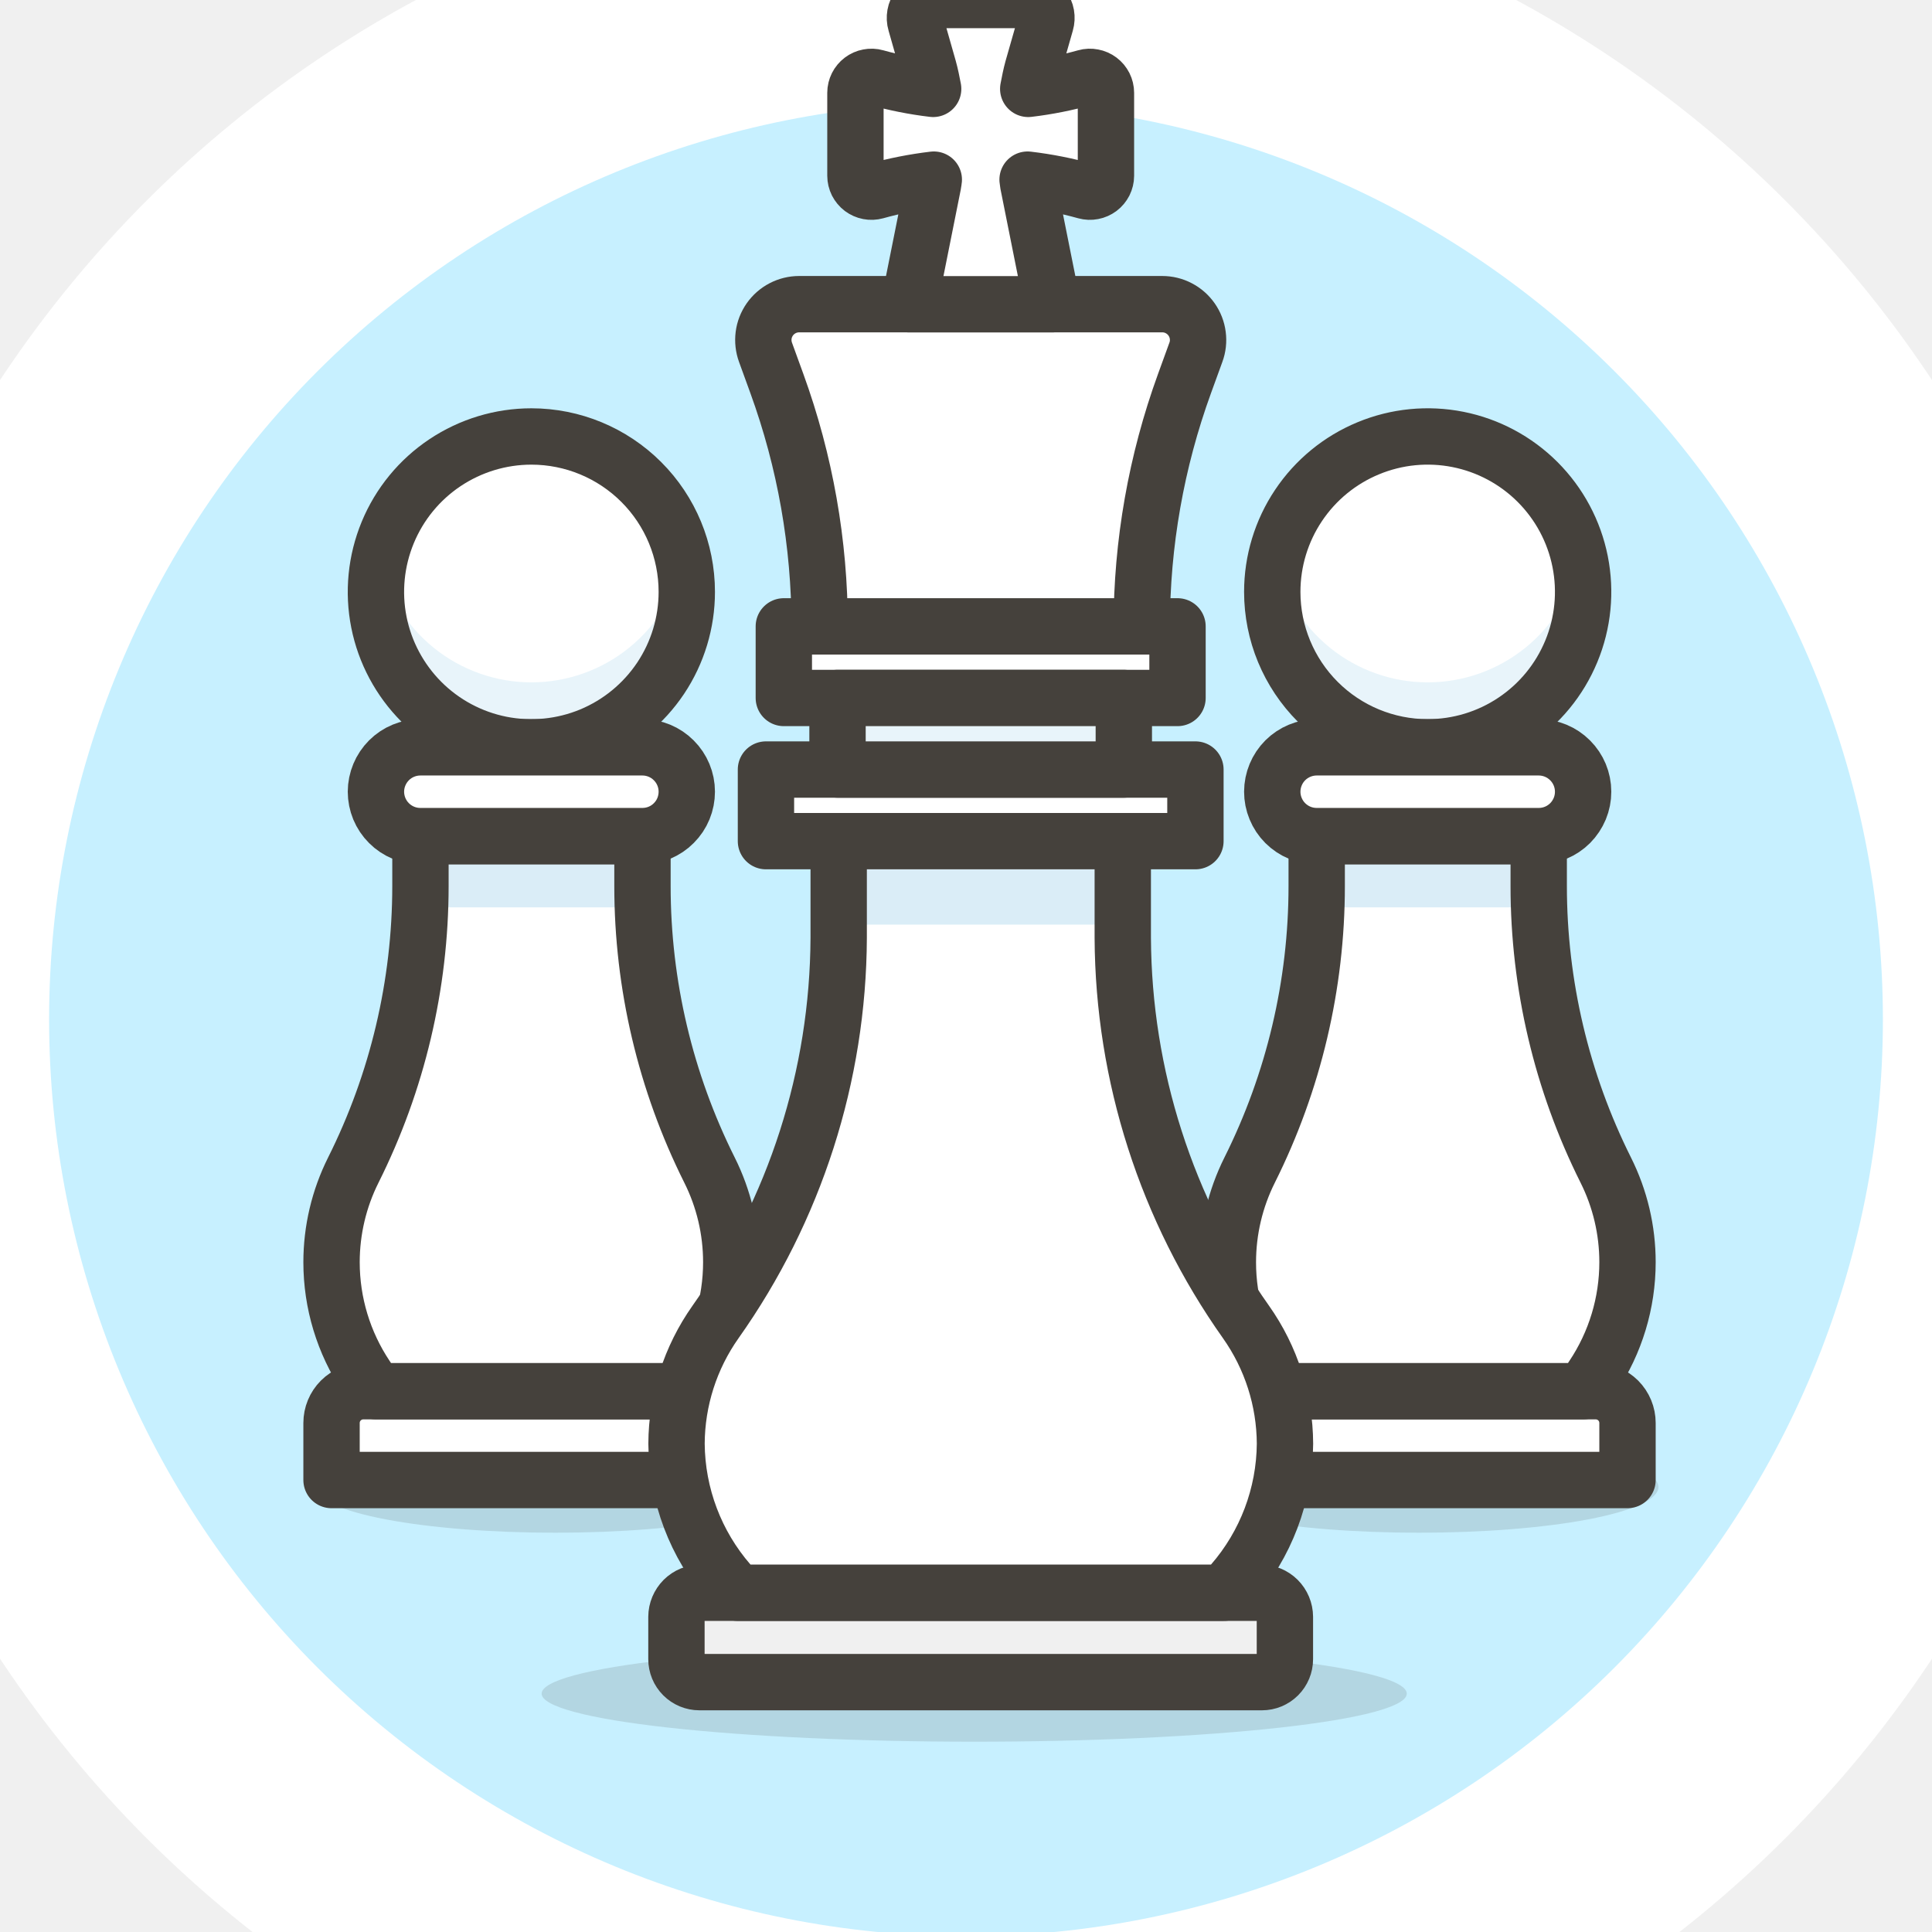
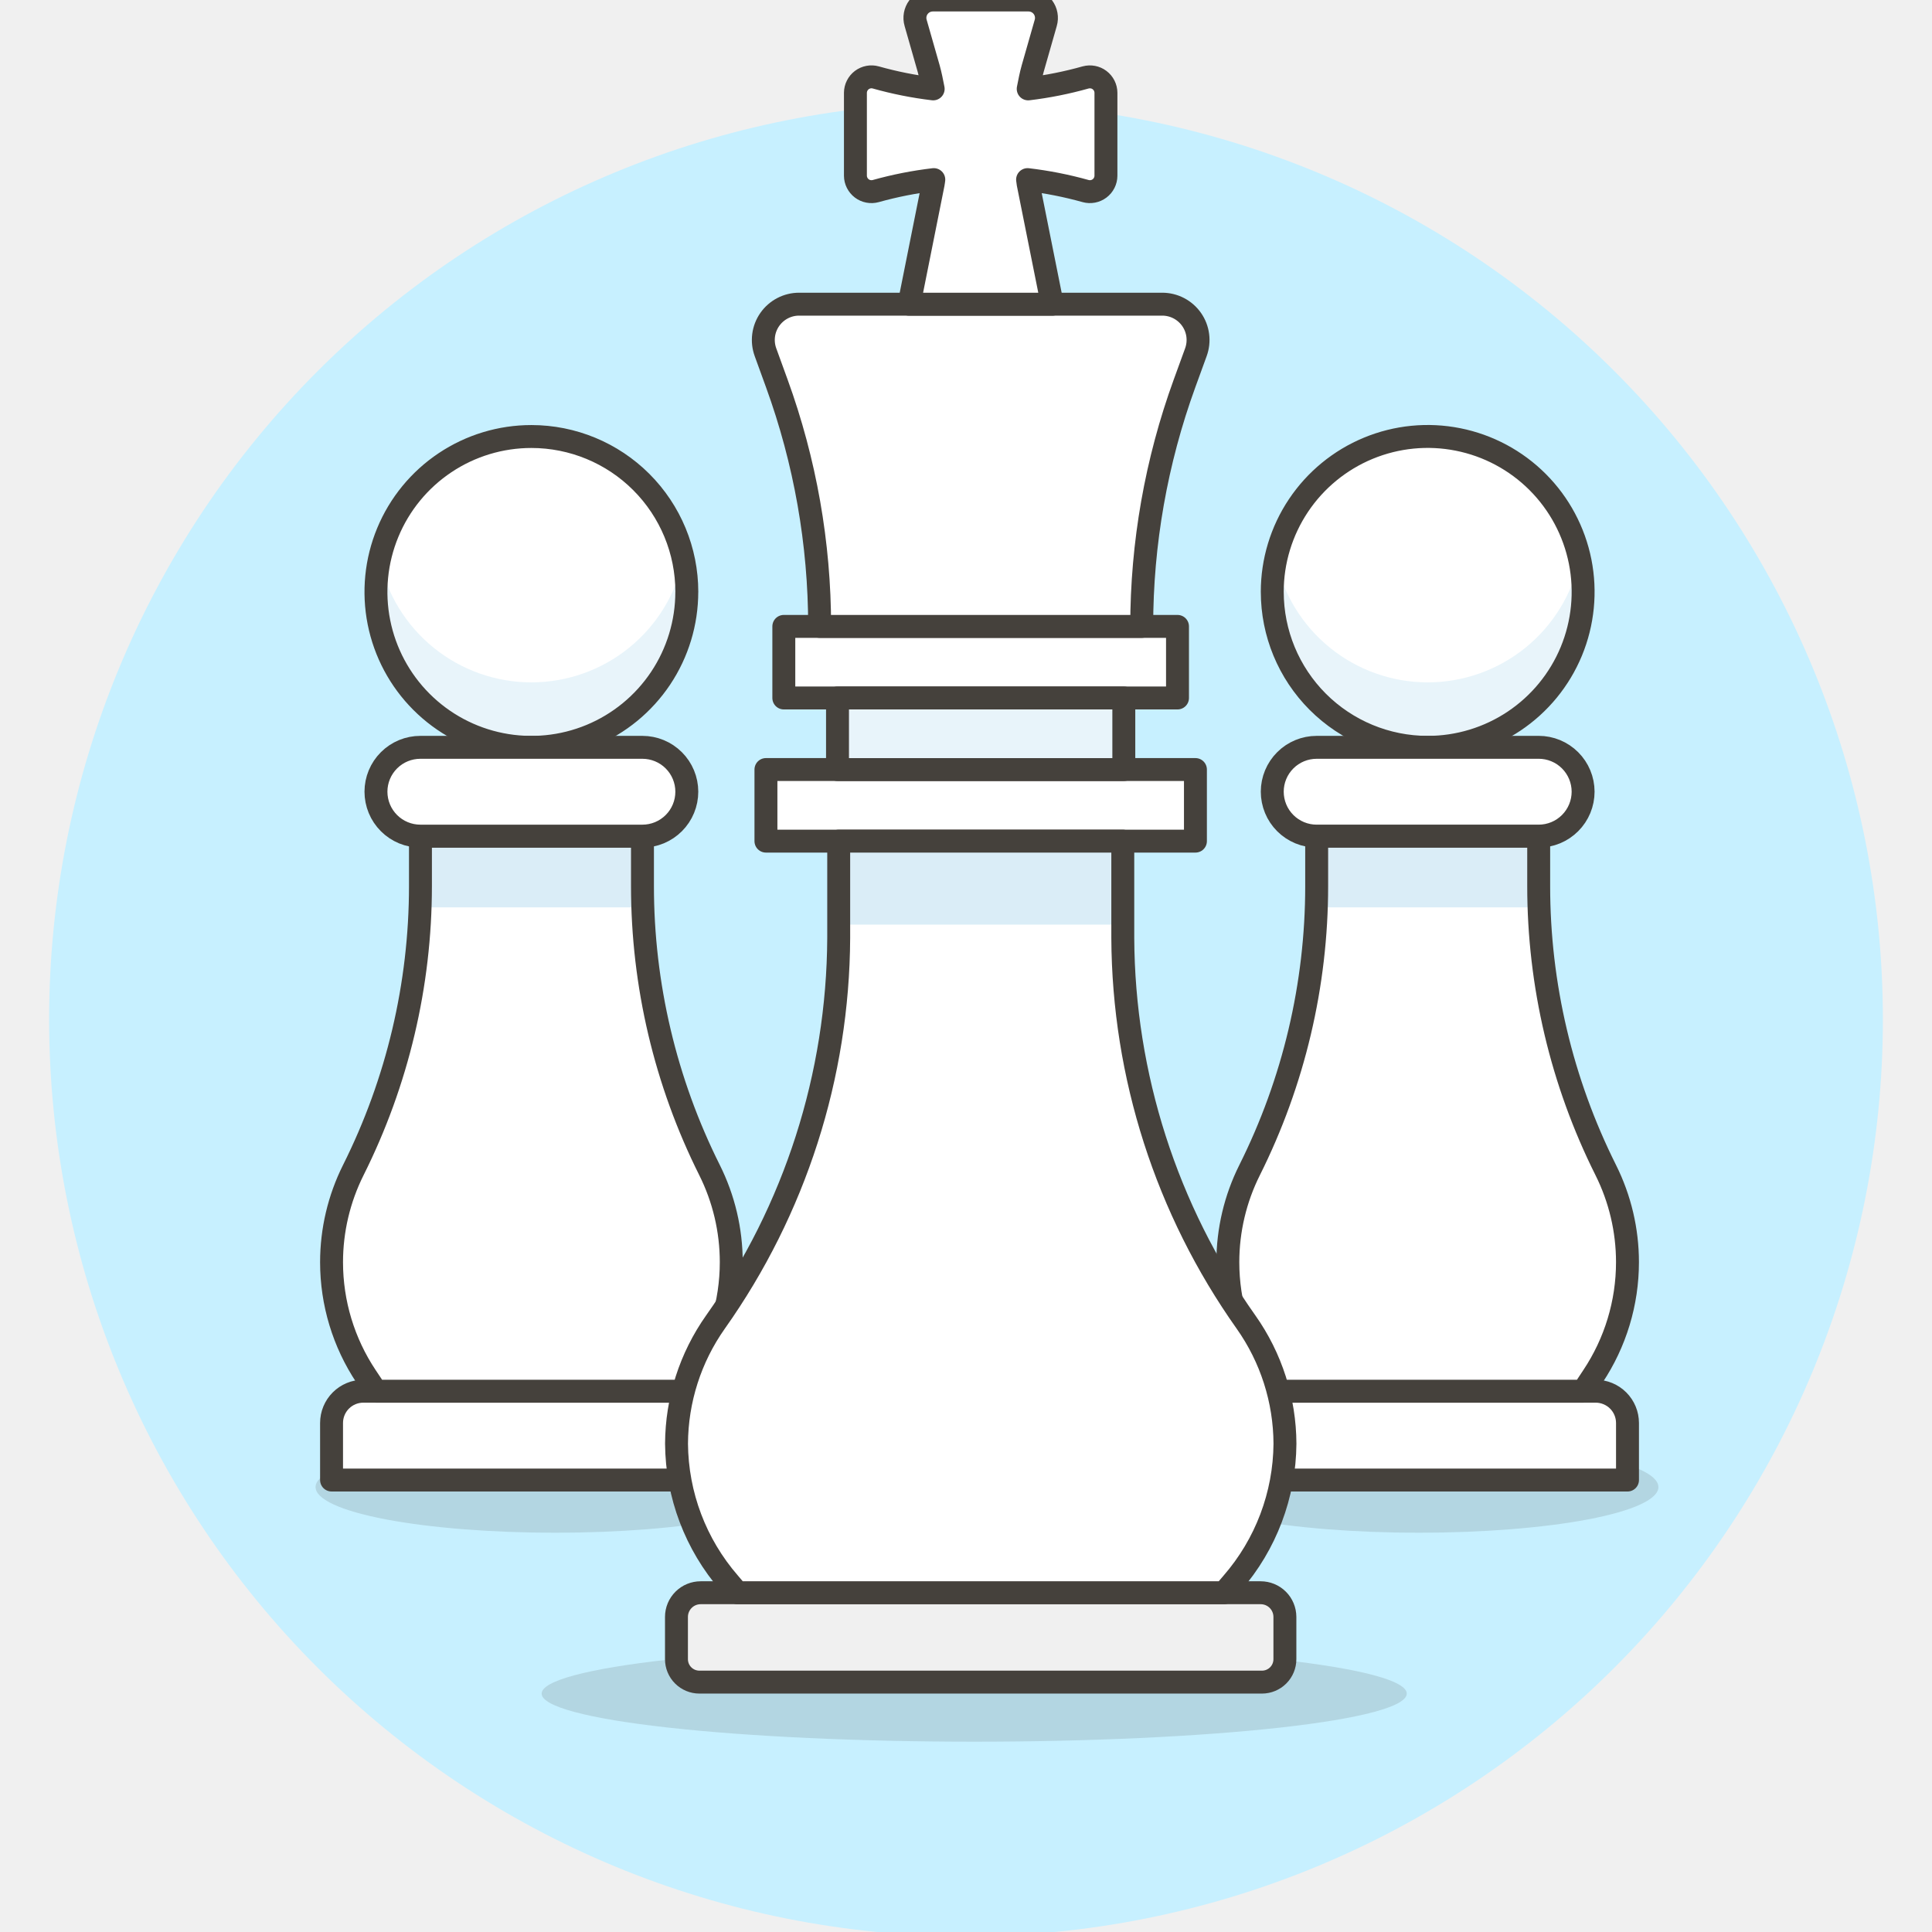
- <svg xmlns="http://www.w3.org/2000/svg" viewBox="0 0 48 48" fill="none">
+ <svg xmlns="http://www.w3.org/2000/svg" fill="none" viewBox="0 0 118 118">
+   <defs />
  <g clip-path="url(#clip0)">
-     <path d="M-1.78 25.327C-1.78 32.164 0.937 38.721 5.771 43.556C10.606 48.39 17.163 51.106 24 51.106C30.837 51.106 37.395 48.39 42.229 43.556C47.064 38.721 49.78 32.164 49.78 25.327C49.78 18.49 47.064 11.932 42.229 7.098C37.395 2.263 30.837 -0.453 24 -0.453C17.163 -0.453 10.606 2.263 5.771 7.098C0.937 11.932 -1.78 18.49 -1.78 25.327Z" fill="#C7F0FF" stroke="white" stroke-width="6" stroke-miterlimit="10" />
-     <path opacity="0.15" d="M7.84 36.946C7.84 37.247 8.467 37.535 9.583 37.748C10.7 37.961 12.213 38.08 13.791 38.08C15.37 38.08 16.884 37.961 18 37.748C19.116 37.535 19.743 37.247 19.743 36.946C19.743 36.645 19.116 36.356 18 36.144C16.884 35.931 15.37 35.811 13.791 35.811C12.213 35.811 10.7 35.931 9.583 36.144C8.467 36.356 7.84 36.645 7.84 36.946Z" fill="#45413C" />
-     <path opacity="0.15" d="M29.3 36.946C29.3 37.247 29.927 37.535 31.044 37.748C32.16 37.961 33.673 38.08 35.252 38.08C36.83 38.08 38.344 37.961 39.46 37.748C40.576 37.535 41.203 37.247 41.203 36.946C41.203 36.645 40.576 36.356 39.46 36.144C38.344 35.931 36.83 35.811 35.252 35.811C33.673 35.811 32.16 35.931 31.044 36.144C29.927 36.356 29.3 36.645 29.3 36.946Z" fill="#45413C" />
-     <path d="M39.646 34.564H31.295C31.086 34.564 30.885 34.648 30.737 34.795C30.589 34.944 30.506 35.144 30.506 35.353V36.771H40.435V35.353C40.435 35.144 40.352 34.944 40.204 34.795C40.056 34.648 39.855 34.564 39.646 34.564Z" fill="white" stroke="#45413C" stroke-width="1.4" stroke-linecap="round" stroke-linejoin="round" />
-     <path d="M39.332 34.564H31.609L31.366 34.199C30.805 33.358 30.505 32.37 30.506 31.36C30.506 30.565 30.691 29.781 31.047 29.07C32.142 26.879 32.713 24.464 32.713 22.015V20.773H38.229V22.015C38.229 24.463 38.799 26.878 39.894 29.069C40.25 29.779 40.435 30.563 40.435 31.358C40.435 32.369 40.136 33.357 39.575 34.197L39.332 34.564Z" fill="white" />
-     <path d="M38.244 22.543C38.238 22.367 38.228 22.191 38.228 22.015V20.773H32.713V22.015C32.713 22.191 32.703 22.367 32.697 22.543H38.244Z" fill="#DAEDF7" />
-     <path d="M39.332 34.564H31.609L31.366 34.199C30.805 33.358 30.505 32.37 30.506 31.36V31.36C30.506 30.565 30.691 29.781 31.047 29.07C32.142 26.879 32.713 24.464 32.713 22.015V20.773H38.229V22.015C38.229 24.463 38.799 26.878 39.894 29.069V29.069C40.25 29.779 40.435 30.563 40.435 31.358V31.358C40.435 32.369 40.136 33.357 39.575 34.197L39.332 34.564Z" stroke="#45413C" stroke-width="1.4" stroke-linecap="round" stroke-linejoin="round" />
-     <path d="M31.609 14.705C31.609 13.942 31.835 13.195 32.26 12.56C32.684 11.925 33.287 11.43 33.993 11.138C34.698 10.845 35.475 10.769 36.224 10.918C36.973 11.067 37.661 11.435 38.201 11.975C38.741 12.515 39.109 13.203 39.258 13.952C39.407 14.701 39.331 15.478 39.038 16.183C38.746 16.889 38.251 17.492 37.616 17.916C36.981 18.341 36.234 18.567 35.471 18.567C34.446 18.567 33.464 18.16 32.74 17.436C32.016 16.712 31.609 15.73 31.609 14.705Z" fill="white" />
-     <path d="M35.471 16.953C34.587 16.953 33.73 16.649 33.043 16.093C32.356 15.537 31.881 14.763 31.697 13.898C31.575 14.462 31.581 15.045 31.714 15.606C31.847 16.167 32.104 16.69 32.466 17.139C32.828 17.587 33.285 17.949 33.805 18.198C34.325 18.446 34.894 18.575 35.471 18.575C36.047 18.575 36.616 18.446 37.136 18.198C37.656 17.949 38.113 17.587 38.475 17.139C38.837 16.69 39.094 16.167 39.227 15.606C39.36 15.045 39.366 14.462 39.245 13.898C39.06 14.763 38.585 15.537 37.898 16.093C37.211 16.649 36.354 16.953 35.471 16.953Z" fill="#E8F4FA" />
-     <path d="M31.609 14.705C31.609 13.942 31.835 13.195 32.26 12.56C32.684 11.925 33.287 11.43 33.993 11.138C34.698 10.845 35.475 10.769 36.224 10.918C36.973 11.067 37.661 11.435 38.201 11.975C38.741 12.515 39.109 13.203 39.258 13.952C39.407 14.701 39.331 15.478 39.038 16.183C38.746 16.889 38.251 17.492 37.616 17.916C36.981 18.341 36.234 18.567 35.471 18.567C34.446 18.567 33.464 18.16 32.74 17.436C32.016 16.712 31.609 15.73 31.609 14.705V14.705Z" stroke="#45413C" stroke-width="1.4" stroke-linecap="round" stroke-linejoin="round" />
-     <path d="M38.229 18.567H32.713C32.421 18.567 32.14 18.683 31.933 18.889C31.726 19.096 31.61 19.376 31.609 19.669C31.609 19.814 31.637 19.957 31.693 20.091C31.748 20.225 31.829 20.347 31.932 20.45C32.035 20.552 32.156 20.634 32.29 20.689C32.424 20.745 32.568 20.773 32.713 20.773H38.229C38.374 20.773 38.518 20.745 38.652 20.689C38.786 20.634 38.907 20.552 39.01 20.45C39.112 20.347 39.193 20.225 39.249 20.091C39.304 19.957 39.333 19.814 39.332 19.669C39.332 19.376 39.215 19.096 39.008 18.89C38.801 18.683 38.521 18.567 38.229 18.567Z" fill="white" stroke="#45413C" stroke-width="1.4" stroke-linecap="round" stroke-linejoin="round" />
-     <path d="M17.378 34.564H9.027C8.817 34.564 8.617 34.647 8.468 34.795C8.32 34.943 8.237 35.144 8.237 35.353V36.771H18.167V35.353C18.167 35.144 18.084 34.944 17.936 34.795C17.788 34.648 17.587 34.564 17.378 34.564Z" fill="white" stroke="#45413C" stroke-width="1.4" stroke-linecap="round" stroke-linejoin="round" />
-     <path d="M17.063 34.564H9.34L9.097 34.199C8.536 33.358 8.237 32.37 8.237 31.36C8.237 30.565 8.422 29.781 8.778 29.07C9.874 26.88 10.445 24.464 10.446 22.015V20.773H15.962V22.015C15.962 24.463 16.532 26.878 17.627 29.069C17.983 29.779 18.168 30.563 18.168 31.358C18.168 32.369 17.868 33.357 17.308 34.197L17.063 34.564Z" fill="white" />
-     <path d="M15.976 22.543C15.97 22.367 15.96 22.191 15.96 22.015V20.773H10.446V22.015C10.446 22.191 10.436 22.367 10.43 22.543H15.976Z" fill="#DAEDF7" />
-     <path d="M17.063 34.564H9.34L9.097 34.199C8.536 33.358 8.237 32.37 8.237 31.36V31.36C8.237 30.565 8.422 29.781 8.778 29.07V29.07C9.874 26.88 10.445 24.464 10.446 22.015V20.773H15.962V22.015C15.962 24.463 16.532 26.878 17.627 29.069V29.069C17.983 29.779 18.168 30.563 18.168 31.358V31.358C18.168 32.369 17.868 33.357 17.308 34.197L17.063 34.564Z" stroke="#45413C" stroke-width="1.4" stroke-linecap="round" stroke-linejoin="round" />
-     <path d="M9.34 14.705C9.34 13.942 9.567 13.195 9.991 12.56C10.415 11.925 11.019 11.43 11.724 11.138C12.43 10.845 13.206 10.769 13.955 10.918C14.704 11.067 15.393 11.435 15.933 11.975C16.473 12.515 16.841 13.203 16.99 13.952C17.139 14.701 17.062 15.478 16.77 16.183C16.477 16.889 15.983 17.492 15.348 17.916C14.713 18.341 13.966 18.567 13.202 18.567C12.178 18.567 11.196 18.16 10.471 17.436C9.747 16.712 9.34 15.73 9.34 14.705Z" fill="white" />
-     <path d="M13.202 16.953C12.319 16.953 11.462 16.649 10.775 16.093C10.088 15.537 9.613 14.763 9.428 13.898C9.306 14.462 9.312 15.045 9.445 15.606C9.579 16.167 9.835 16.69 10.197 17.139C10.559 17.587 11.017 17.949 11.537 18.198C12.057 18.446 12.626 18.575 13.202 18.575C13.778 18.575 14.348 18.446 14.867 18.198C15.387 17.949 15.845 17.587 16.207 17.139C16.569 16.69 16.826 16.167 16.959 15.606C17.092 15.045 17.098 14.462 16.976 13.898C16.792 14.763 16.316 15.537 15.63 16.093C14.943 16.649 14.086 16.953 13.202 16.953Z" fill="#E8F4FA" />
-     <path d="M17.063 14.705C17.063 15.469 16.837 16.216 16.413 16.851C15.988 17.486 15.385 17.981 14.68 18.274C13.974 18.566 13.197 18.642 12.448 18.494C11.699 18.345 11.011 17.977 10.471 17.437C9.931 16.896 9.563 16.208 9.414 15.459C9.265 14.71 9.342 13.934 9.634 13.228C9.926 12.522 10.421 11.919 11.056 11.495C11.692 11.071 12.438 10.844 13.202 10.844C14.226 10.844 15.208 11.251 15.932 11.975C16.657 12.699 17.063 13.681 17.063 14.705V14.705Z" stroke="#45413C" stroke-width="1.4" stroke-linecap="round" stroke-linejoin="round" />
-     <path d="M15.96 18.567H10.446C10.153 18.567 9.872 18.682 9.665 18.889C9.458 19.096 9.341 19.376 9.34 19.669C9.34 19.814 9.369 19.957 9.424 20.092C9.48 20.226 9.561 20.348 9.664 20.45C9.766 20.553 9.888 20.634 10.023 20.69C10.157 20.745 10.3 20.774 10.446 20.773H15.962C16.107 20.773 16.25 20.744 16.384 20.689C16.518 20.633 16.639 20.552 16.741 20.449C16.844 20.346 16.925 20.225 16.98 20.091C17.035 19.957 17.063 19.813 17.063 19.669C17.063 19.376 16.946 19.096 16.739 18.89C16.533 18.683 16.252 18.567 15.96 18.567Z" fill="white" stroke="#45413C" stroke-width="1.4" stroke-linecap="round" stroke-linejoin="round" />
-     <path opacity="0.15" d="M13.457 42.078C13.457 42.394 14.589 42.698 16.605 42.922C18.62 43.146 21.354 43.272 24.204 43.272C27.054 43.272 29.788 43.146 31.803 42.922C33.819 42.698 34.951 42.394 34.951 42.078C34.951 41.761 33.819 41.457 31.803 41.233C29.788 41.009 27.054 40.883 24.204 40.883C21.354 40.883 18.62 41.009 16.605 41.233C14.589 41.457 13.457 41.761 13.457 42.078Z" fill="#45413C" />
-     <path d="M31.321 39.571H17.408C17.249 39.571 17.096 39.634 16.983 39.746C16.871 39.859 16.807 40.011 16.806 40.17V41.222C16.806 41.373 16.866 41.518 16.973 41.625C17.08 41.732 17.225 41.792 17.376 41.792H31.354C31.505 41.792 31.649 41.732 31.756 41.625C31.863 41.518 31.923 41.373 31.923 41.222V40.17C31.922 40.011 31.859 39.859 31.746 39.746C31.633 39.634 31.48 39.571 31.321 39.571Z" fill="#F0F0F0" stroke="#45413C" stroke-width="1.4" stroke-linecap="round" stroke-linejoin="round" />
-     <path d="M19.03 19.119H29.7V20.898H19.03V19.119Z" fill="white" stroke="#45413C" stroke-width="1.4" stroke-linecap="round" stroke-linejoin="round" />
-     <path d="M19.474 15.562H29.255V17.341H19.474V15.562Z" fill="white" stroke="#45413C" stroke-width="1.4" stroke-linecap="round" stroke-linejoin="round" />
-     <path d="M20.364 15.562C20.364 13.504 20.004 11.461 19.3 9.526L19.019 8.753C18.97 8.619 18.954 8.474 18.972 8.332C18.99 8.19 19.043 8.055 19.125 7.937C19.207 7.82 19.316 7.724 19.443 7.658C19.57 7.592 19.711 7.557 19.855 7.557H28.875C29.018 7.557 29.16 7.591 29.287 7.658C29.414 7.724 29.523 7.82 29.605 7.937C29.687 8.054 29.74 8.19 29.758 8.332C29.777 8.474 29.761 8.619 29.711 8.753L29.43 9.526C28.726 11.461 28.366 13.504 28.366 15.562H20.364Z" fill="white" />
-     <path d="M20.364 15.562C20.364 13.504 20.004 11.461 19.3 9.526L19.019 8.753C18.97 8.619 18.954 8.474 18.972 8.332C18.99 8.19 19.043 8.055 19.125 7.937C19.207 7.82 19.316 7.724 19.443 7.658C19.57 7.592 19.711 7.557 19.855 7.557H28.875C29.018 7.557 29.16 7.591 29.287 7.658C29.414 7.724 29.523 7.82 29.605 7.937C29.687 8.054 29.74 8.19 29.758 8.332C29.777 8.474 29.761 8.619 29.711 8.753L29.43 9.526C28.726 11.461 28.366 13.504 28.366 15.562H20.364Z" stroke="#45413C" stroke-width="1.4" stroke-linecap="round" stroke-linejoin="round" />
-     <path d="M26.973 1.924C26.505 2.055 26.028 2.151 25.546 2.208C25.579 2.038 25.612 1.867 25.659 1.696L25.982 0.569C26.001 0.503 26.005 0.433 25.992 0.365C25.98 0.297 25.952 0.233 25.91 0.178C25.869 0.122 25.815 0.078 25.753 0.047C25.691 0.016 25.623 -0 25.554 6.48673e-07H23.176C23.107 -2.88437e-05 23.039 0.016 22.977 0.047C22.915 0.078 22.861 0.123 22.82 0.178C22.778 0.233 22.75 0.297 22.738 0.365C22.726 0.433 22.729 0.503 22.749 0.569L23.07 1.696C23.119 1.867 23.151 2.038 23.184 2.208C22.702 2.151 22.225 2.055 21.757 1.924C21.698 1.907 21.637 1.905 21.576 1.917C21.516 1.928 21.46 1.953 21.411 1.99C21.362 2.027 21.323 2.074 21.295 2.129C21.268 2.183 21.253 2.244 21.253 2.305V4.367C21.253 4.428 21.268 4.488 21.295 4.543C21.323 4.597 21.362 4.645 21.411 4.682C21.46 4.718 21.516 4.744 21.576 4.755C21.637 4.767 21.698 4.764 21.757 4.748C22.23 4.616 22.712 4.521 23.2 4.463C23.194 4.496 23.193 4.529 23.187 4.56L22.586 7.559H26.143L25.544 4.56C25.538 4.529 25.536 4.496 25.53 4.463C26.018 4.521 26.5 4.616 26.973 4.748C27.032 4.764 27.093 4.767 27.153 4.755C27.213 4.744 27.27 4.718 27.319 4.682C27.368 4.645 27.407 4.597 27.435 4.543C27.462 4.488 27.477 4.428 27.477 4.367V2.305C27.477 2.244 27.462 2.183 27.435 2.129C27.407 2.074 27.368 2.027 27.319 1.99C27.27 1.953 27.213 1.928 27.153 1.917C27.093 1.905 27.032 1.907 26.973 1.924Z" fill="white" />
-     <path d="M26.973 1.924C26.505 2.055 26.028 2.151 25.546 2.208C25.579 2.038 25.611 1.867 25.659 1.696L25.981 0.569C26 0.503 26.004 0.433 25.992 0.365C25.98 0.297 25.951 0.233 25.91 0.178C25.869 0.123 25.815 0.078 25.753 0.047C25.691 0.016 25.623 -2.84752e-05 25.554 1.01713e-06H23.176C23.107 -0 23.038 0.016 22.977 0.047C22.915 0.078 22.861 0.122 22.82 0.178C22.778 0.233 22.75 0.297 22.738 0.365C22.726 0.433 22.729 0.503 22.749 0.569L23.07 1.696C23.118 1.867 23.151 2.038 23.184 2.208C22.702 2.151 22.225 2.055 21.757 1.924C21.698 1.907 21.637 1.905 21.576 1.917C21.516 1.928 21.46 1.953 21.411 1.99C21.362 2.027 21.323 2.074 21.295 2.129C21.268 2.183 21.253 2.244 21.253 2.305V4.367C21.253 4.428 21.268 4.488 21.295 4.543C21.323 4.597 21.362 4.645 21.411 4.682C21.46 4.718 21.516 4.744 21.576 4.755C21.637 4.767 21.698 4.764 21.757 4.748C22.23 4.616 22.712 4.521 23.2 4.463C23.194 4.496 23.193 4.529 23.186 4.56L22.586 7.559H26.143L25.543 4.56C25.537 4.529 25.536 4.496 25.53 4.463C26.018 4.521 26.5 4.616 26.973 4.748C27.032 4.764 27.093 4.767 27.153 4.755C27.213 4.744 27.27 4.718 27.319 4.682C27.368 4.645 27.407 4.597 27.435 4.543C27.462 4.488 27.477 4.428 27.477 4.367V2.305C27.477 2.244 27.462 2.183 27.435 2.129C27.407 2.074 27.368 2.027 27.319 1.99C27.27 1.953 27.213 1.928 27.153 1.917C27.093 1.905 27.032 1.907 26.973 1.924V1.924Z" stroke="#45413C" stroke-width="1.4" stroke-linecap="round" stroke-linejoin="round" />
-     <path d="M30.411 39.571L30.615 39.331C31.451 38.37 31.915 37.142 31.925 35.869C31.92 34.785 31.582 33.73 30.957 32.845C28.98 30.054 27.912 26.723 27.895 23.303V20.898H20.837V23.302C20.822 26.722 19.753 30.054 17.776 32.845C17.151 33.73 16.813 34.785 16.808 35.869C16.818 37.142 17.282 38.37 18.118 39.331L18.321 39.571H30.411Z" fill="white" />
-     <path d="M20.837 20.898H27.892V22.972H20.837V20.898Z" fill="#DAEDF7" />
-     <path d="M30.411 39.571L30.615 39.331C31.451 38.37 31.915 37.142 31.925 35.869C31.92 34.785 31.582 33.73 30.957 32.845C28.98 30.054 27.912 26.723 27.895 23.303V20.898H20.837V23.302C20.822 26.722 19.753 30.054 17.776 32.845V32.845C17.151 33.73 16.813 34.785 16.808 35.869C16.818 37.142 17.282 38.37 18.118 39.331L18.321 39.571H30.411Z" stroke="#45413C" stroke-width="1.4" stroke-linecap="round" stroke-linejoin="round" />
-     <path d="M20.808 17.341H27.921V19.119H20.808V17.341Z" fill="#E8F4FA" stroke="#45413C" stroke-width="1.4" stroke-linecap="round" stroke-linejoin="round" />
+     <path fill="#C7F0FF" d="M3 62.262C3 77.114 8.9 91.358 19.402 101.86 29.904 112.362 44.148 118.262 59 118.262s29.096-5.9 39.598-16.402C109.1 91.358 115 77.114 115 62.262c0-14.852-5.9-29.096-16.402-39.598C88.096 12.162 73.852 6.262 59 6.262s-29.096 5.9-39.598 16.402C8.9 33.166 3 47.41 3 62.262z" />
+     <path fill="#45413C" d="M19.274 90.825c0 .74 1.541 1.449 4.285 1.972 2.744.523 6.465.817 10.345.817 3.88 0 7.601-.294 10.345-.817 2.744-.523 4.285-1.232 4.285-1.972 0-.74-1.541-1.449-4.285-1.972-2.744-.523-6.465-.817-10.345-.817-3.88 0-7.601.294-10.345.817-2.744.523-4.285 1.232-4.285 1.972zM72.03 90.825c0 .74 1.541 1.449 4.285 1.972 2.744.523 6.465.817 10.345.817 3.88 0 7.601-.294 10.345-.817 2.744-.523 4.285-1.232 4.285-1.972 0-.74-1.541-1.449-4.285-1.972-2.744-.523-6.465-.817-10.345-.817-3.88 0-7.601.294-10.345.817-2.744.523-4.285 1.232-4.285 1.972z" opacity=".15" />
+     <path fill="#fff" stroke="#45413C" stroke-linecap="round" stroke-linejoin="round" stroke-width="1.4" d="M97.463 84.97H76.933c-.514 0-1.008.205-1.372.569-.364.364-.568.857-.569 1.372v3.485h24.41v-3.485c-0-.514-.205-1.008-.569-1.372-.364-.364-.857-.568-1.372-.569z" />
+     <path fill="#fff" d="M96.691 84.97H77.704l-.598-.897c-1.379-2.067-2.114-4.496-2.114-6.98-0-1.954.455-3.882 1.33-5.629 2.693-5.385 4.096-11.322 4.096-17.343v-3.052h13.56v3.052c-0 6.019 1.401 11.956 4.094 17.34.874 1.748 1.329 3.674 1.329 5.628 0 2.485-.736 4.913-2.114 6.98l-.596.902z" />
+     <path fill="#DAEDF7" d="M94.016 55.419c-.014-.434-.038-.865-.038-1.299v-3.052h-13.559v3.052c0 .434-.024.865-.038 1.299h13.635z" />
+     <path stroke="#45413C" stroke-linecap="round" stroke-linejoin="round" stroke-width="1.4" d="M96.691 84.97H77.704l-.598-.897c-1.379-2.067-2.114-4.496-2.114-6.98v0c-0-1.954.455-3.882 1.33-5.629 2.693-5.385 4.096-11.322 4.096-17.343v-3.052h13.56v3.052c-0 6.019 1.401 11.956 4.094 17.34v0c.874 1.748 1.329 3.674 1.329 5.628v0c0 2.485-.736 4.913-2.114 6.98l-.596.902z" />
+     <path fill="#fff" d="M77.705 36.151c0-1.878.557-3.713 1.6-5.274 1.043-1.561 2.526-2.778 4.261-3.497 1.735-.719 3.643-.907 5.485-.54 1.841.366 3.533 1.27 4.861 2.598 1.328 1.328 2.232 3.019 2.598 4.861.366 1.842.178 3.75-.54 5.485-.719 1.735-1.935 3.217-3.497 4.261-1.561 1.043-3.397 1.6-5.274 1.6-2.518 0-4.933-1-6.713-2.78-1.78-1.78-2.78-4.195-2.78-6.713z" />
+     <path fill="#E8F4FA" d="M87.198 41.677c-2.172-.001-4.279-.747-5.967-2.114-1.688-1.367-2.857-3.271-3.311-5.396-.299 1.385-.285 2.819.042 4.197.327 1.378.959 2.666 1.849 3.769.89 1.103 2.015 1.992 3.293 2.603 1.278.611 2.677.928 4.094.928 1.417 0 2.816-.317 4.094-.928s2.403-1.5 3.293-2.603c.89-1.103 1.521-2.39 1.849-3.769.327-1.379.342-2.813.042-4.197-.453 2.124-1.622 4.029-3.311 5.396-1.689 1.367-3.795 2.113-5.967 2.114z" />
+     <path stroke="#45413C" stroke-linecap="round" stroke-linejoin="round" stroke-width="1.4" d="M77.705 36.151c0-1.878.557-3.713 1.6-5.274 1.043-1.561 2.526-2.778 4.261-3.497 1.735-.719 3.643-.907 5.485-.54 1.841.366 3.533 1.27 4.861 2.598 1.328 1.328 2.232 3.019 2.598 4.861.366 1.842.178 3.75-.54 5.485-.719 1.735-1.935 3.217-3.497 4.261-1.561 1.043-3.397 1.6-5.274 1.6-2.518 0-4.933-1-6.713-2.78-1.78-1.78-2.78-4.195-2.78-6.713v0z" />
+     <path fill="#fff" stroke="#45413C" stroke-linecap="round" stroke-linejoin="round" stroke-width="1.4" d="M93.978 45.644h-13.559c-.719-0-1.409.284-1.917.792-.509.508-.796 1.196-.797 1.915-0.0.357.07.71.206 1.04.136.33.336.629.588.881.252.252.551.452.881.589.33.136.683.207 1.039.206h13.56c.356-0.0.709-.071 1.038-.207.329-.137.628-.337.88-.589.252-.252.452-.552.588-.881s.206-.682.206-1.039c-.002-.719-.288-1.407-.797-1.915-.509-.508-1.198-.793-1.917-.793zM42.72 84.97H22.19c-.515 0-1.008.204-1.372.568-.364.364-.568.858-.568 1.372v3.485h24.41v-3.485c-0-.514-.205-1.008-.569-1.372-.364-.364-.857-.568-1.372-.569z" />
+     <path fill="#fff" d="M41.947 84.97H22.962l-.598-.897c-1.379-2.067-2.114-4.496-2.114-6.98 0-1.954.455-3.881 1.329-5.629 2.695-5.384 4.099-11.322 4.101-17.343v-3.052h13.56v3.052c-0 6.019 1.401 11.956 4.094 17.34.874 1.748 1.329 3.674 1.329 5.628 0 2.485-.736 4.913-2.114 6.98l-.601.902z" />
+     <path fill="#DAEDF7" d="M39.273 55.419c-.014-.434-.038-.865-.038-1.299v-3.052H25.679v3.052c0 .434-.024.865-.038 1.299h13.632z" />
+     <path stroke="#45413C" stroke-linecap="round" stroke-linejoin="round" stroke-width="1.4" d="M41.947 84.97H22.962l-.598-.897c-1.379-2.067-2.114-4.496-2.114-6.98v0c0-1.954.455-3.881 1.329-5.629v0c2.695-5.384 4.099-11.322 4.101-17.343v-3.052h13.56v3.052c-0 6.019 1.401 11.956 4.094 17.34v0c.874 1.748 1.329 3.674 1.329 5.628v0c0 2.485-.736 4.913-2.114 6.98l-.601.902z" />
+     <path fill="#fff" d="M22.961 36.151c0-1.878.557-3.713 1.6-5.274 1.043-1.561 2.526-2.778 4.261-3.497 1.735-.719 3.643-.907 5.485-.54 1.841.366 3.533 1.27 4.861 2.598 1.328 1.328 2.232 3.019 2.598 4.861.366 1.842.178 3.75-.54 5.485-.719 1.735-1.935 3.217-3.497 4.261-1.561 1.043-3.397 1.6-5.274 1.6-2.518 0-4.933-1-6.713-2.78-1.78-1.78-2.781-4.195-2.781-6.713z" />
+     <path fill="#E8F4FA" d="M32.455 41.677c-2.172-.001-4.279-.747-5.967-2.114-1.688-1.367-2.857-3.271-3.311-5.396-.299 1.385-.285 2.819.042 4.197.327 1.378.959 2.666 1.849 3.769.89 1.103 2.015 1.992 3.293 2.603 1.278.611 2.677.928 4.094.928s2.816-.317 4.094-.928 2.403-1.5 3.293-2.603c.89-1.103 1.521-2.39 1.849-3.769.327-1.379.342-2.813.042-4.197-.454 2.124-1.622 4.029-3.311 5.396-1.688 1.367-3.795 2.113-5.967 2.114z" />
+     <path stroke="#45413C" stroke-linecap="round" stroke-linejoin="round" stroke-width="1.4" d="M41.947 36.151c0 1.878-.556 3.713-1.599 5.275-1.043 1.561-2.526 2.778-4.26 3.497-1.735.719-3.644.907-5.485.541-1.842-.366-3.533-1.27-4.861-2.598-1.328-1.328-2.232-3.019-2.598-4.861-.366-1.842-.178-3.751.541-5.485.719-1.735 1.936-3.217 3.497-4.26 1.561-1.043 3.397-1.6 5.275-1.599 2.517 0 4.932 1 6.712 2.78 1.78 1.78 2.78 4.194 2.78 6.712v0z" />
+     <path fill="#fff" stroke="#45413C" stroke-linecap="round" stroke-linejoin="round" stroke-width="1.4" d="M39.235 45.644H25.679c-.719-.001-1.41.283-1.919.791-.51.508-.797 1.197-.798 1.916-0.0.357.07.71.206 1.04.136.33.337.629.589.882.252.252.552.452.882.589.33.136.683.206 1.04.206h13.56c.356-.001.709-.071 1.038-.208.329-.137.627-.337.879-.589.252-.252.451-.551.587-.881.136-.329.205-.682.205-1.038-.001-.719-.287-1.407-.796-1.915-.508-.508-1.198-.793-1.916-.793z" />
+     <path fill="#45413C" d="M33.082 103.44c0 .779 2.784 1.526 7.738 2.076 4.955.551 11.675.86 18.681.86 7.007 0 13.727-.309 18.681-.86 4.955-.55 7.738-1.297 7.738-2.076 0-.778-2.783-1.525-7.738-2.076-4.955-.55-11.675-.859-18.681-.859-7.007 0-13.727.309-18.681.859-4.955.551-7.738 1.298-7.738 2.076z" opacity=".15" />
+     <path fill="#F0F0F0" stroke="#45413C" stroke-linecap="round" stroke-linejoin="round" stroke-width="1.4" d="M76.997 97.279h-34.202c-.391-0-.767.154-1.044.431-.277.276-.434.651-.435 1.042v2.586c0 .371.147.727.41.99.263.262.619.41.99.41H77.077c.371 0 .727-.148.99-.41.263-.263.41-.619.41-.99v-2.586c-.002-.391-.158-.766-.435-1.042-.277-.276-.653-.431-1.044-.431z" />
+     <path fill="#fff" stroke="#45413C" stroke-linecap="round" stroke-linejoin="round" stroke-width="1.4" d="M46.781 47.001h26.232v4.372H46.781v-4.372zM47.873 38.258h24.045V42.63H47.873v-4.372z" />
+     <path fill="#fff" d="M50.06 38.258c0-5.061-.885-10.084-2.615-14.84l-.69-1.9c-.121-.331-.161-.685-.116-1.035.045-.349.174-.682.376-.971.202-.289.47-.524.782-.687.312-.163.659-.248 1.011-.247h22.176c.352-0.0.699.084 1.012.247.312.163.581.398.783.687.202.289.331.622.376.971.045.349.006.704-.116 1.035l-.692 1.9c-1.73 4.757-2.615 9.779-2.615 14.84H50.06z" />
+     <path stroke="#45413C" stroke-linecap="round" stroke-linejoin="round" stroke-width="1.4" d="M50.06 38.258c0-5.061-.885-10.084-2.615-14.84l-.69-1.9c-.121-.331-.161-.685-.116-1.035.045-.349.174-.682.376-.971.202-.289.47-.524.782-.687.312-.163.659-.248 1.011-.247h22.176c.352-0.0.699.084 1.012.247.312.163.581.398.783.687.202.289.331.622.376.971.045.349.006.704-.116 1.035l-.692 1.9c-1.73 4.757-2.615 9.779-2.615 14.84H50.06z" />
+     <path fill="#fff" d="M66.307 4.729c-1.15.324-2.323.558-3.508.7.083-.42.162-.84.28-1.26L63.871 1.4c.048-.163.057-.335.026-.502C63.867.73 63.798.573 63.696.437c-.102-.136-.234-.246-.387-.322s-.32-.115-.49-.115h-5.846c-.17-0-.337.039-.489.115-.152.076-.284.186-.386.322-.102.136-.171.294-.201.461-.03.167-.021.339.026.502l.791 2.769c.119.42.197.84.28 1.26-1.186-.142-2.359-.376-3.508-.7-.145-.04-.297-.046-.444-.018-.148.028-.287.09-.407.18-.12.091-.217.207-.285.342-.068.134-.103.282-.105.432v5.069c.001.15.037.298.105.432.068.134.165.251.285.342.12.091.259.152.407.18.147.028.3.022.444-.018 1.162-.325 2.348-.559 3.546-.7-.014.08-.017.161-.032.239l-1.476 7.372h8.744l-1.474-7.372c-.015-.078-.018-.16-.034-.239 1.198.141 2.384.375 3.546.7.145.04.297.046.444.018.148-.028.287-.09.407-.18.12-.09.217-.207.285-.342.068-.134.103-.282.104-.432V5.666c-.001-.15-.037-.298-.104-.432-.068-.134-.165-.251-.285-.342-.12-.091-.259-.152-.407-.18-.147-.028-.3-.022-.444.018z" />
+     <path stroke="#45413C" stroke-linecap="round" stroke-linejoin="round" stroke-width="1.4" d="M66.307 4.729c-1.149.324-2.323.558-3.508.7.083-.42.161-.84.28-1.26l.791-2.769c.048-.163.057-.335.026-.502-.03-.167-.099-.325-.201-.461s-.234-.246-.386-.322c-.152-.076-.319-.115-.489-.115h-5.846c-.17-0-.338.039-.49.115-.152.076-.284.186-.386.322-.102.136-.171.294-.201.461-.03.167-.021.339.027.502l.791 2.769c.118.42.197.84.28 1.26-1.186-.142-2.359-.376-3.508-.7-.145-.04-.297-.046-.444-.018-.148.028-.287.09-.407.18-.12.091-.217.207-.285.342-.068.134-.103.282-.105.432v5.069c.001.15.037.298.105.432.068.134.165.251.285.342.12.091.259.152.407.18.147.028.3.022.444-.018 1.162-.325 2.348-.559 3.546-.7-.014.08-.017.161-.034.239l-1.474 7.372h8.744l-1.476-7.372c-.015-.078-.018-.16-.032-.239 1.198.141 2.384.375 3.546.7.145.04.297.046.444.018.148-.028.287-.09.407-.18.12-.09.217-.207.285-.342.068-.134.103-.282.104-.432V5.666c-.001-.15-.037-.298-.104-.432-.068-.134-.165-.251-.285-.342-.12-.091-.259-.152-.407-.18-.147-.028-.3-.022-.444.018v0z" />
+     <path fill="#fff" d="M74.76 97.279l.501-.589c2.054-2.362 3.196-5.381 3.22-8.512-.011-2.664-.842-5.259-2.38-7.434-4.858-6.86-7.486-15.051-7.525-23.457V51.373H51.225v5.912c-.039 8.407-2.666 16.598-7.525 23.458-1.538 2.175-2.368 4.771-2.38 7.434.024 3.131 1.166 6.15 3.22 8.512l.5.589h29.721z" />
+     <path fill="#DAEDF7" d="M51.225 51.373h17.342v5.1H51.225V51.373z" />
+     <path stroke="#45413C" stroke-linecap="round" stroke-linejoin="round" stroke-width="1.4" d="M74.76 97.279l.501-.589c2.054-2.362 3.196-5.381 3.22-8.512-.011-2.664-.842-5.259-2.38-7.434-4.858-6.86-7.486-15.051-7.525-23.457V51.373H51.225v5.912c-.039 8.407-2.666 16.598-7.525 23.458v0c-1.538 2.175-2.368 4.771-2.38 7.434.024 3.131 1.166 6.15 3.22 8.512l.5.589h29.721z" />
+     <path fill="#E8F4FA" stroke="#45413C" stroke-linecap="round" stroke-linejoin="round" stroke-width="1.4" d="M51.152 42.63h17.487v4.372H51.152V42.63z" />
  </g>
  <defs>
    <clipPath id="clip0">
-       <rect width="48" height="48" fill="white" />
+       <path fill="#fff" d="M0 0h118v118H0z" />
    </clipPath>
  </defs>
</svg>
